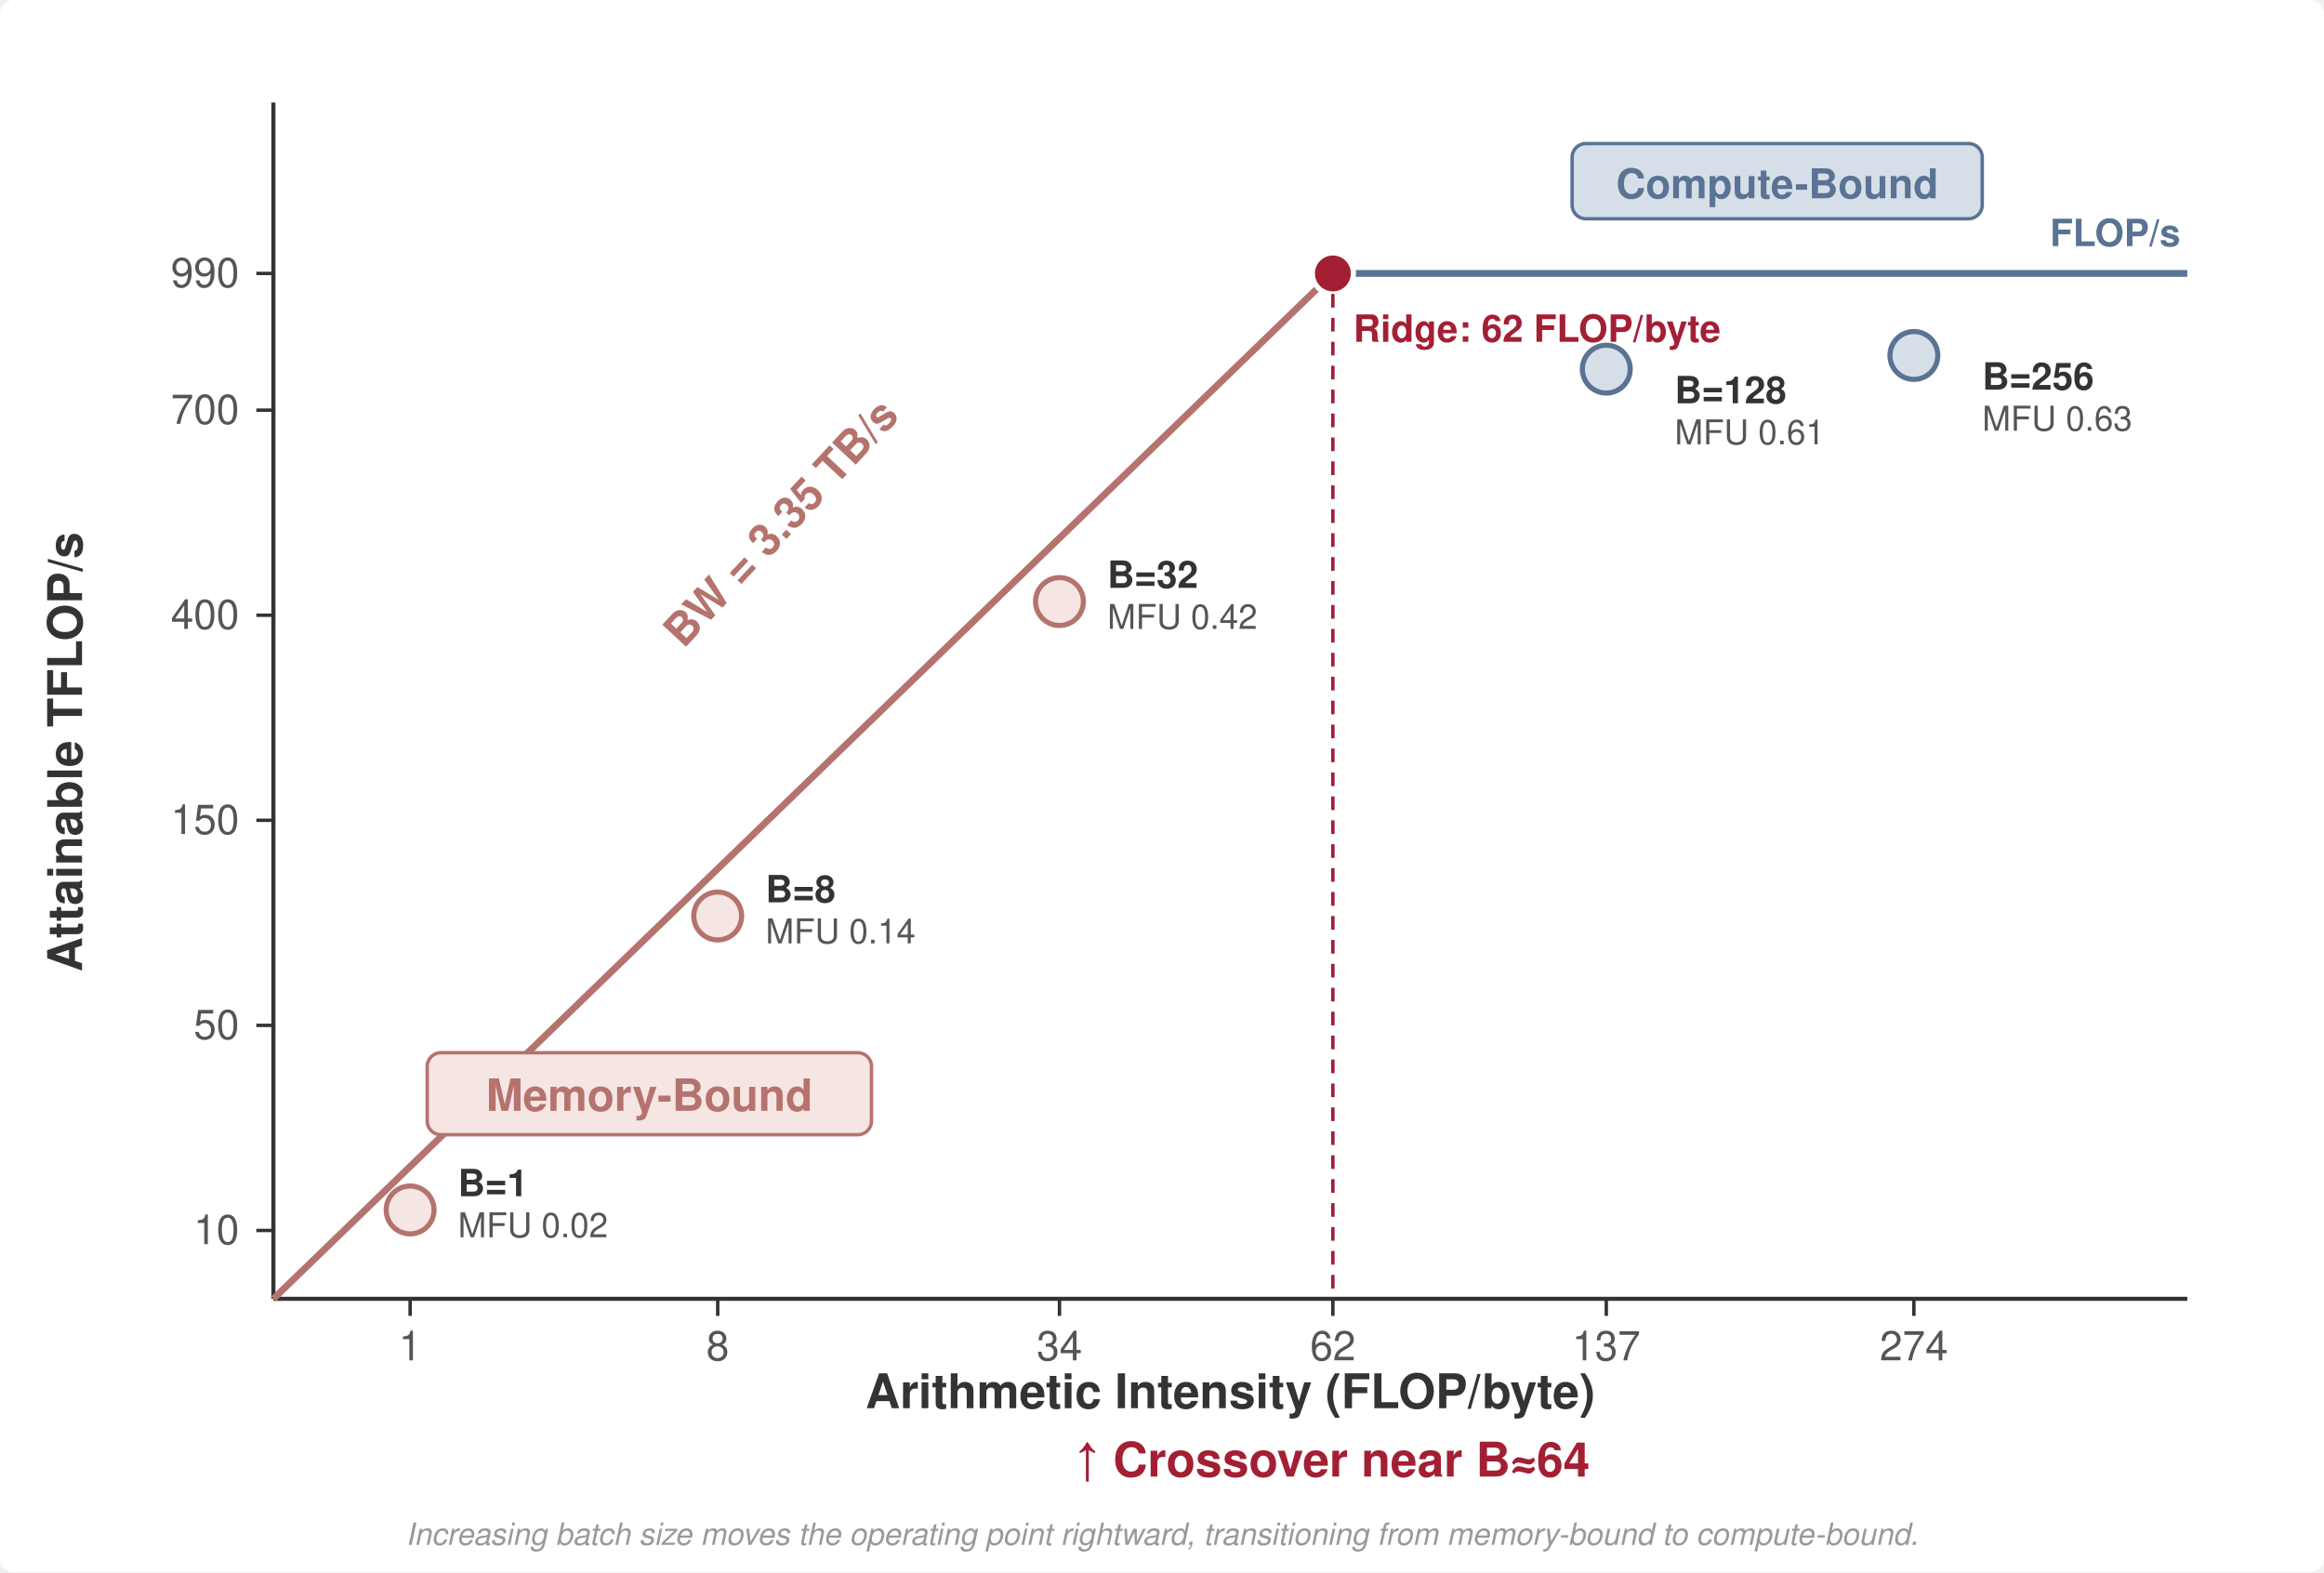
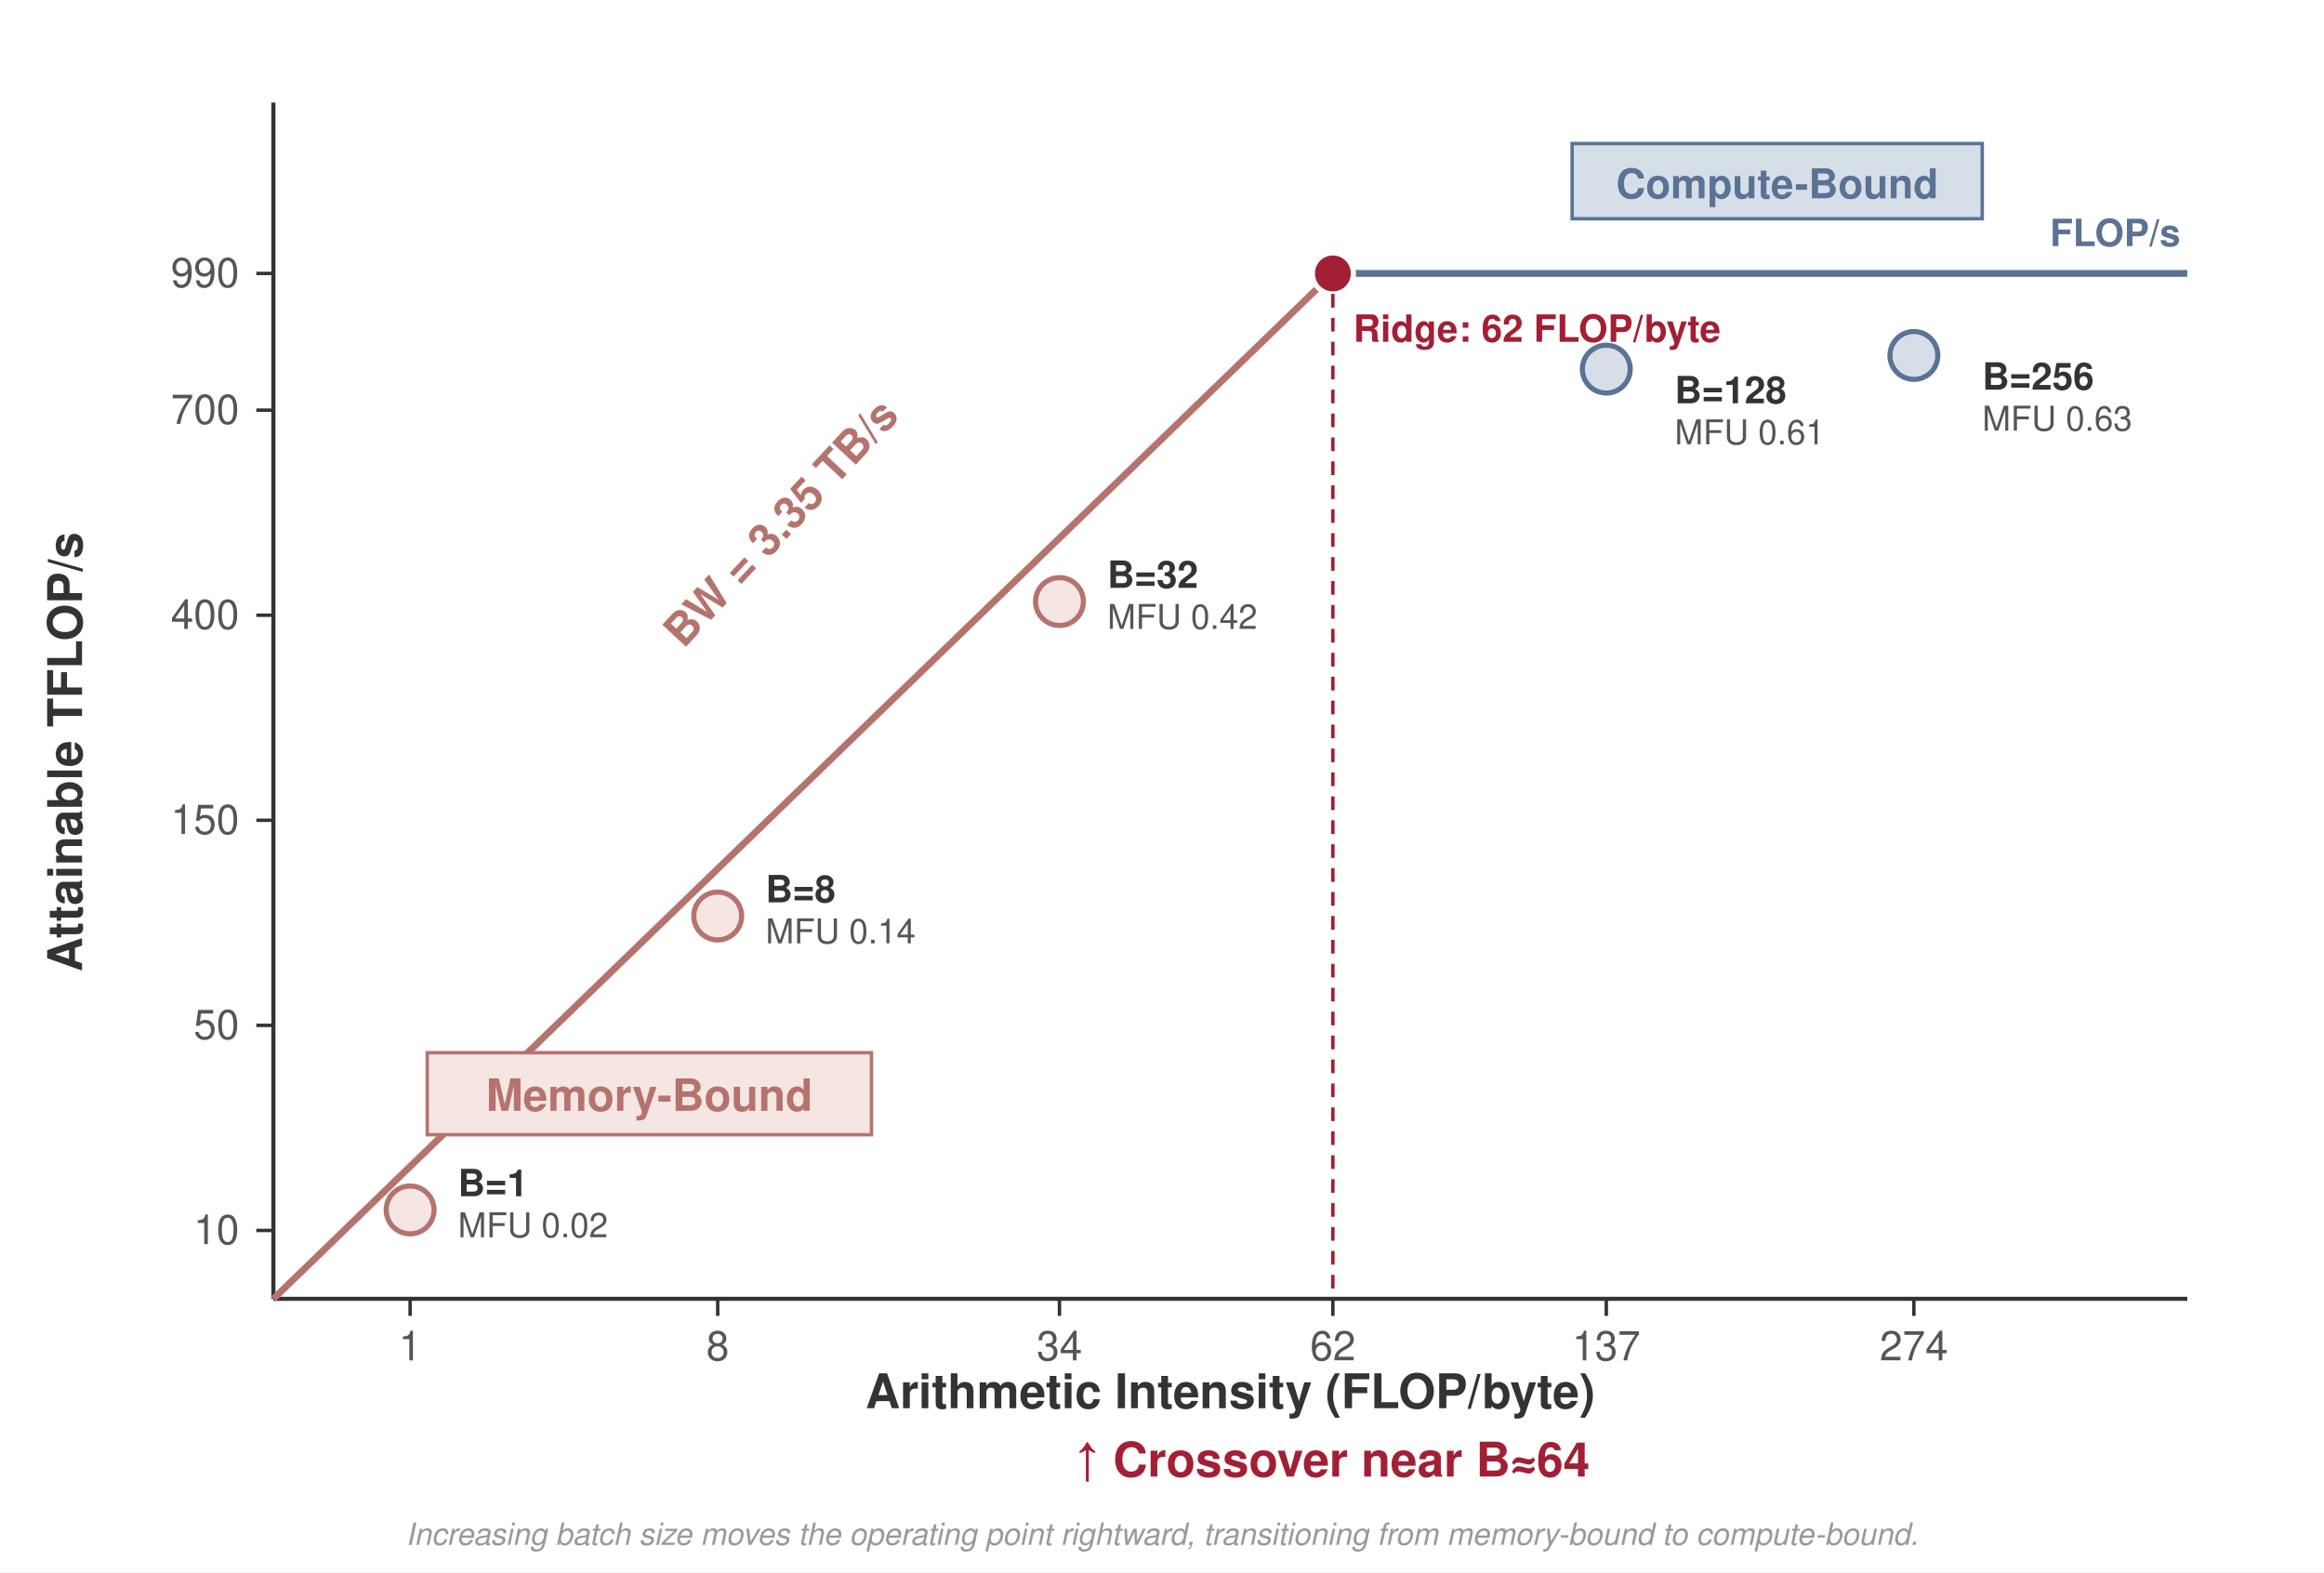
<svg xmlns="http://www.w3.org/2000/svg" viewBox="0 0 680 460" font-family="Helvetica Neue, Helvetica, Arial, sans-serif">
-   <rect width="680" height="460" fill="#fff" rx="4" />
+   <rect width="680" height="460" fill="#fff" />
  <defs>
    <marker id="arrow" markerWidth="8" markerHeight="6" refX="7" refY="3" orient="auto">
      <path d="M0,0 L8,3 L0,6 Z" fill="#555" />
    </marker>
    <marker id="arrow-red" markerWidth="8" markerHeight="6" refX="7" refY="3" orient="auto">
      <path d="M0,0 L8,3 L0,6 Z" fill="#a31f34" />
    </marker>
  </defs>
  <line x1="80" y1="30" x2="80" y2="380" stroke="#333" stroke-width="1.2" />
  <line x1="80" y1="380" x2="640" y2="380" stroke="#333" stroke-width="1.2" />
  <text x="24" y="220" text-anchor="middle" font-size="14" font-weight="700" fill="#333" transform="rotate(-90 24 220)">Attainable TFLOP/s</text>
  <text x="360" y="412" text-anchor="middle" font-size="14" font-weight="700" fill="#333">Arithmetic Intensity (FLOP/byte)</text>
  <line x1="75" y1="360" x2="80" y2="360" stroke="#333" stroke-width="1" />
  <text x="70" y="364" text-anchor="end" font-size="12" fill="#555">10</text>
  <line x1="75" y1="300" x2="80" y2="300" stroke="#333" stroke-width="1" />
  <text x="70" y="304" text-anchor="end" font-size="12" fill="#555">50</text>
  <line x1="75" y1="240" x2="80" y2="240" stroke="#333" stroke-width="1" />
  <text x="70" y="244" text-anchor="end" font-size="12" fill="#555">150</text>
  <line x1="75" y1="180" x2="80" y2="180" stroke="#333" stroke-width="1" />
  <text x="70" y="184" text-anchor="end" font-size="12" fill="#555">400</text>
  <line x1="75" y1="120" x2="80" y2="120" stroke="#333" stroke-width="1" />
  <text x="70" y="124" text-anchor="end" font-size="12" fill="#555">700</text>
  <line x1="75" y1="80" x2="80" y2="80" stroke="#333" stroke-width="1" />
  <text x="70" y="84" text-anchor="end" font-size="12" fill="#555">990</text>
  <line x1="120" y1="380" x2="120" y2="385" stroke="#333" stroke-width="1" />
  <text x="120" y="398" text-anchor="middle" font-size="12" fill="#555">1</text>
  <line x1="210" y1="380" x2="210" y2="385" stroke="#333" stroke-width="1" />
  <text x="210" y="398" text-anchor="middle" font-size="12" fill="#555">8</text>
  <line x1="310" y1="380" x2="310" y2="385" stroke="#333" stroke-width="1" />
  <text x="310" y="398" text-anchor="middle" font-size="12" fill="#555">34</text>
  <line x1="390" y1="380" x2="390" y2="385" stroke="#333" stroke-width="1" />
  <text x="390" y="398" text-anchor="middle" font-size="12" fill="#555">62</text>
  <line x1="470" y1="380" x2="470" y2="385" stroke="#333" stroke-width="1" />
  <text x="470" y="398" text-anchor="middle" font-size="12" fill="#555">137</text>
  <line x1="560" y1="380" x2="560" y2="385" stroke="#333" stroke-width="1" />
  <text x="560" y="398" text-anchor="middle" font-size="12" fill="#555">274</text>
  <line x1="390" y1="80" x2="640" y2="80" stroke="#5a7394" stroke-width="2" />
  <text x="638" y="72" text-anchor="end" font-size="11" font-weight="700" fill="#5a7394">FLOP/s</text>
  <line x1="80" y1="380" x2="390" y2="80" stroke="#b5736e" stroke-width="2" />
  <text x="200" y="190" text-anchor="start" font-size="13" font-weight="700" fill="#b5736e" transform="rotate(-47 200 190)">BW = 3.35 TB/s</text>
  <circle cx="390" cy="80" r="6" fill="#a31f34" stroke="#fff" stroke-width="1.5" />
  <line x1="390" y1="86" x2="390" y2="380" stroke="#a31f34" stroke-width="1" stroke-dasharray="4,3" />
  <text x="396" y="100" font-size="11" font-weight="700" fill="#a31f34">Ridge: 62 FLOP/byte</text>
-   <rect x="125" y="308" width="130" height="24" rx="4" fill="#f5e6e4" stroke="#b5736e" stroke-width="1" />
+   <rect x="125" y="308" width="130" height="24" fill="#f5e6e4" stroke="#b5736e" stroke-width="1" />
  <text x="190" y="325" text-anchor="middle" font-size="13" font-weight="700" fill="#b5736e">Memory-Bound</text>
-   <rect x="460" y="42" width="120" height="22" rx="4" fill="#d6dfe8" stroke="#5a7394" stroke-width="1" />
+   <rect x="460" y="42" width="120" height="22" fill="#d6dfe8" stroke="#5a7394" stroke-width="1" />
  <text x="520" y="58" text-anchor="middle" font-size="12" font-weight="700" fill="#5a7394">Compute-Bound</text>
  <circle cx="120" cy="354" r="7" fill="#f5e6e4" stroke="#b5736e" stroke-width="1.5" />
  <text x="134" y="350" text-anchor="start" font-size="11" font-weight="700" fill="#333">B=1</text>
  <text x="134" y="362" text-anchor="start" font-size="10" fill="#555">MFU 0.02</text>
  <circle cx="210" cy="268" r="7" fill="#f5e6e4" stroke="#b5736e" stroke-width="1.5" />
  <text x="224" y="264" text-anchor="start" font-size="11" font-weight="700" fill="#333">B=8</text>
  <text x="224" y="276" text-anchor="start" font-size="10" fill="#555">MFU 0.14</text>
  <circle cx="310" cy="176" r="7" fill="#f5e6e4" stroke="#b5736e" stroke-width="1.5" />
  <text x="324" y="172" text-anchor="start" font-size="11" font-weight="700" fill="#333">B=32</text>
  <text x="324" y="184" text-anchor="start" font-size="10" fill="#555">MFU 0.42</text>
  <circle cx="470" cy="108" r="7" fill="#d6dfe8" stroke="#5a7394" stroke-width="1.5" />
  <text x="490" y="118" text-anchor="start" font-size="11" font-weight="700" fill="#333">B=128</text>
  <text x="490" y="130" text-anchor="start" font-size="10" fill="#555">MFU 0.61</text>
  <circle cx="560" cy="104" r="7" fill="#d6dfe8" stroke="#5a7394" stroke-width="1.5" />
  <text x="580" y="114" text-anchor="start" font-size="11" font-weight="700" fill="#333">B=256</text>
  <text x="580" y="126" text-anchor="start" font-size="10" fill="#555">MFU 0.63</text>
  <text x="390" y="432" text-anchor="middle" font-size="14" font-weight="700" fill="#a31f34">↑ Crossover near B≈64</text>
  <text x="340" y="452" text-anchor="middle" font-size="9" font-style="italic" fill="#999">Increasing batch size moves the operating point rightward, transitioning from memory-bound to compute-bound.</text>
</svg>
